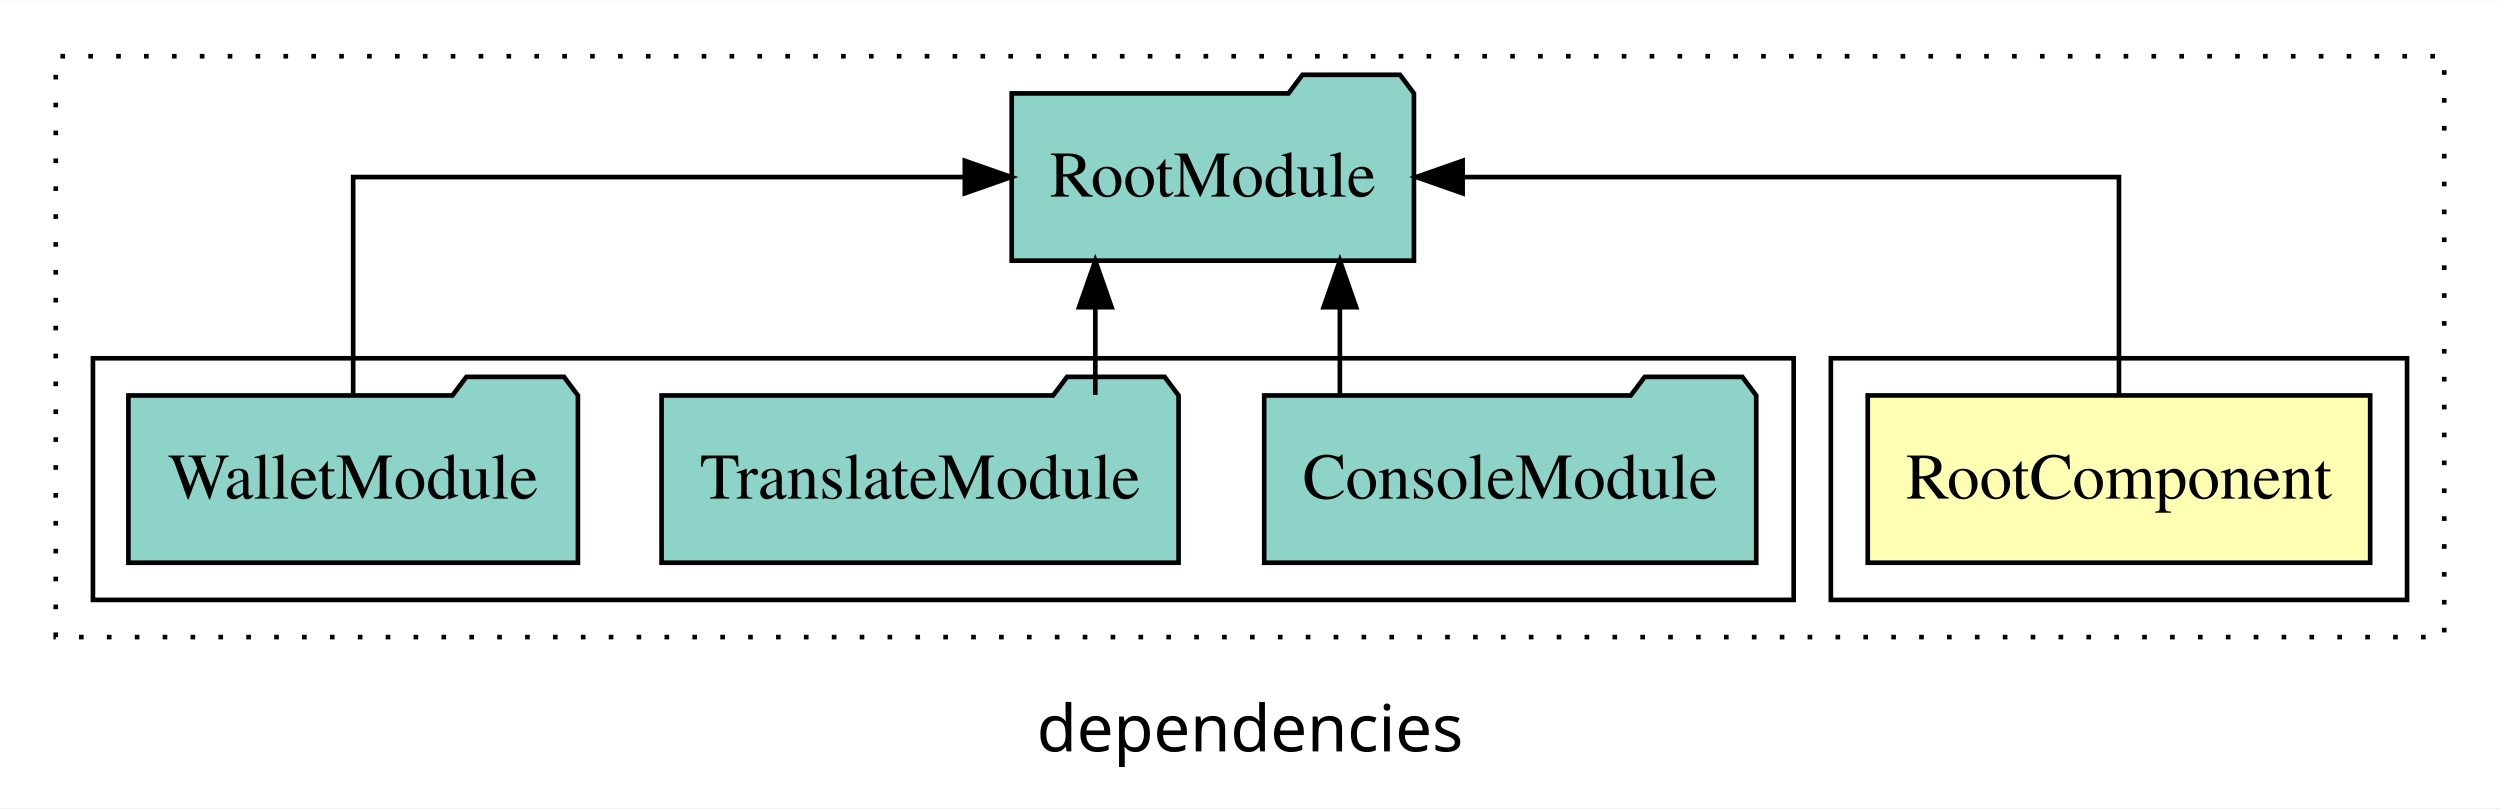
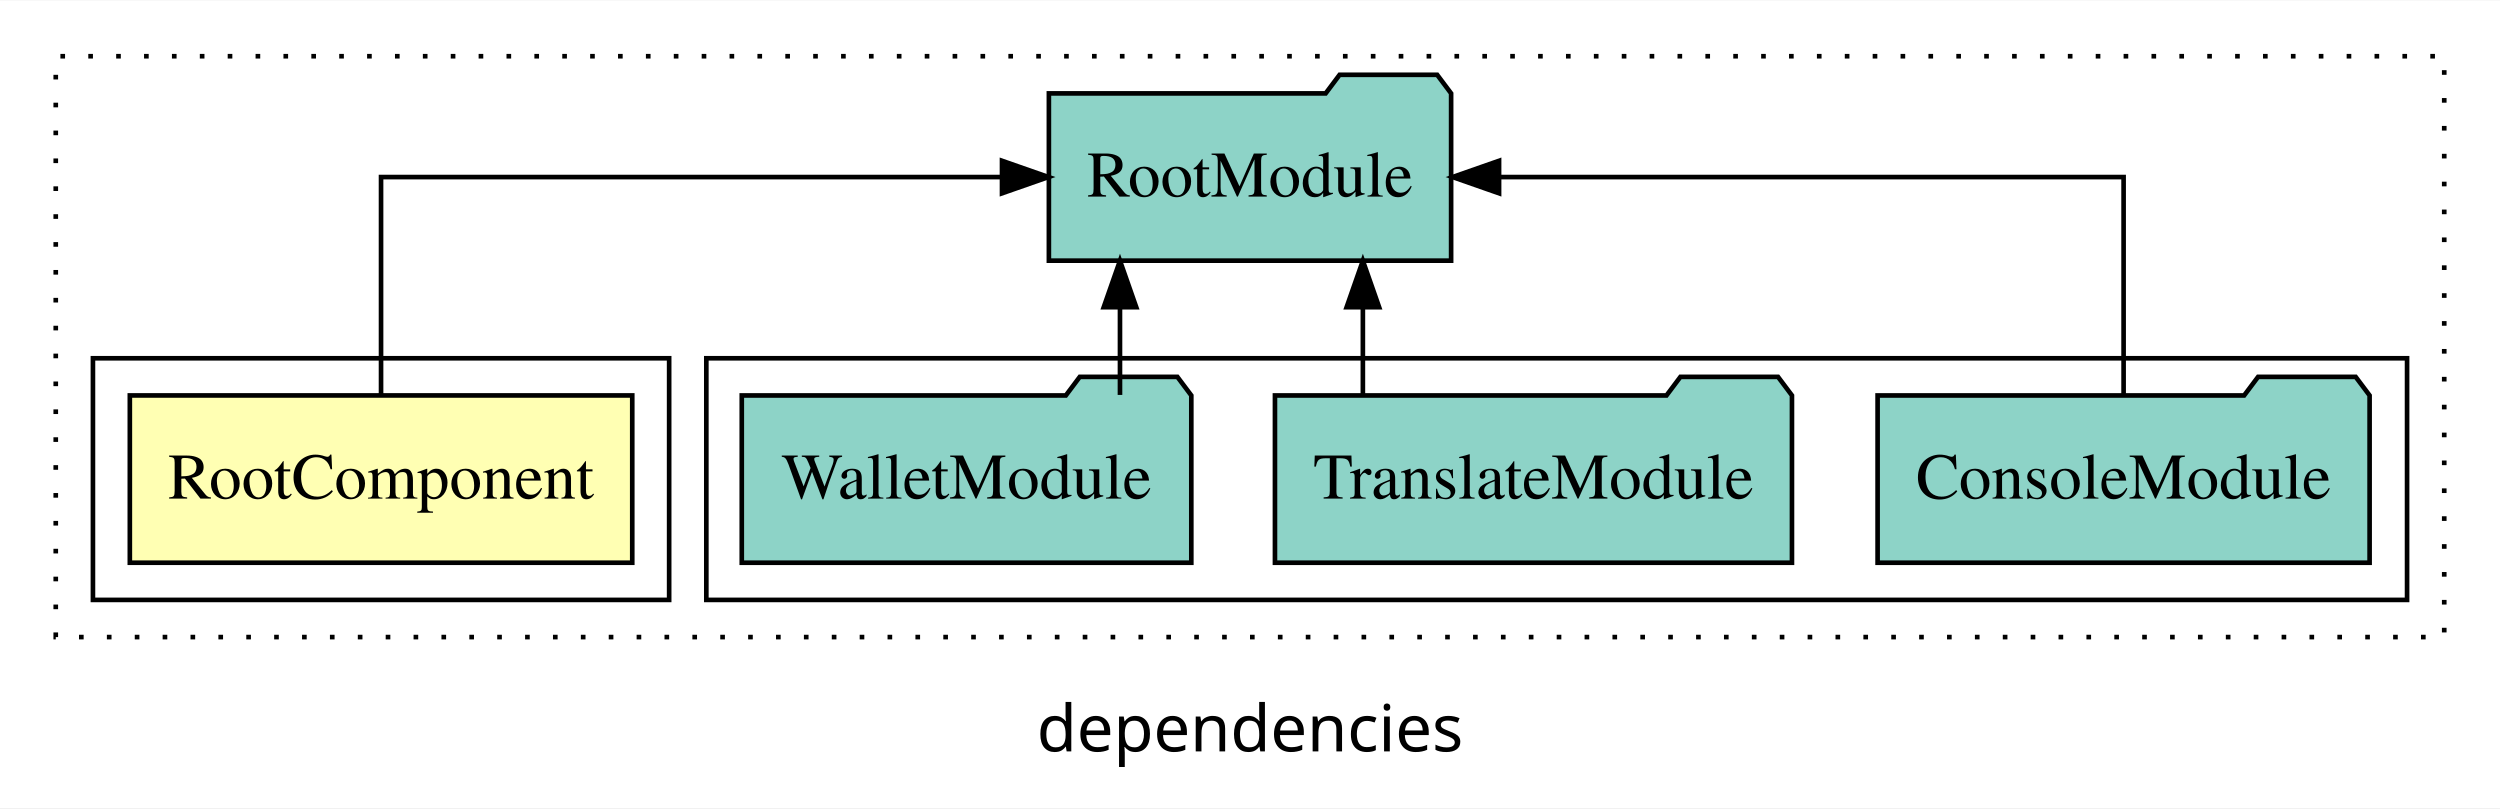
<svg xmlns="http://www.w3.org/2000/svg" width="538pt" height="174pt" viewBox="0.00 0.00 538.00 173.80">
  <g id="graph0" class="graph" transform="scale(1 1) rotate(0) translate(4 169.8)">
    <polygon fill="white" stroke="transparent" points="-4,4 -4,-169.8 534,-169.8 534,4 -4,4" />
    <text text-anchor="middle" x="265" y="-8.2" font-family="sans-serif" font-size="14.00">dependencies</text>
    <g id="clust1" class="cluster">
      <polygon fill="none" stroke="black" stroke-dasharray="1,5" points="8,-32.8 8,-157.8 522,-157.8 522,-32.8 8,-32.8" />
    </g>
+     <g id="clust4" class="cluster">
+       <polygon fill="none" stroke="black" points="148,-40.8 148,-92.8 514,-92.8 514,-40.8 148,-40.8" />
+     </g>
    <g id="clust2" class="cluster">
-       <polygon fill="none" stroke="black" points="390,-40.8 390,-92.8 514,-92.8 514,-40.8 390,-40.8" />
-     </g>
-     <g id="clust4" class="cluster">
-       <polygon fill="none" stroke="black" points="16,-40.8 16,-92.8 382,-92.8 382,-40.8 16,-40.8" />
+       <polygon fill="none" stroke="black" points="16,-40.8 16,-92.8 140,-92.8 140,-40.8 16,-40.8" />
    </g>
    <g id="node1" class="node">
-       <polygon fill="#ffffb3" stroke="black" points="506.06,-84.8 397.94,-84.8 397.94,-48.8 506.06,-48.8 506.06,-84.8" />
-       <text text-anchor="middle" x="452" y="-62.6" font-family="Times,serif" font-size="14.00">RootComponent</text>
+       <polygon fill="#ffffb3" stroke="black" points="132.06,-84.8 23.94,-84.8 23.94,-48.8 132.06,-48.8 132.06,-84.8" />
+       <text text-anchor="middle" x="78" y="-62.6" font-family="Times,serif" font-size="14.00">RootComponent</text>
    </g>
    <g id="node2" class="node">
-       <polygon fill="#8dd3c7" stroke="black" points="300.28,-149.8 297.28,-153.8 276.28,-153.8 273.28,-149.8 213.72,-149.8 213.72,-113.8 300.28,-113.8 300.28,-149.8" />
-       <text text-anchor="middle" x="257" y="-127.6" font-family="Times,serif" font-size="14.00">RootModule</text>
+       <polygon fill="#8dd3c7" stroke="black" points="308.28,-149.8 305.28,-153.8 284.28,-153.8 281.28,-149.8 221.72,-149.8 221.72,-113.8 308.28,-113.8 308.28,-149.8" />
+       <text text-anchor="middle" x="265" y="-127.6" font-family="Times,serif" font-size="14.00">RootModule</text>
    </g>
    <g id="edge1" class="edge">
-       <path fill="none" stroke="black" d="M452,-84.91C452,-104.14 452,-131.8 452,-131.8 452,-131.8 310.76,-131.8 310.76,-131.8" />
-       <polygon fill="black" stroke="black" points="310.76,-128.3 300.76,-131.8 310.76,-135.3 310.76,-128.3" />
+       <path fill="none" stroke="black" d="M78,-84.91C78,-104.14 78,-131.8 78,-131.8 78,-131.8 211.63,-131.8 211.63,-131.8" />
+       <polygon fill="black" stroke="black" points="211.63,-135.3 221.63,-131.8 211.63,-128.3 211.63,-135.3" />
    </g>
    <g id="node3" class="node">
-       <polygon fill="#8dd3c7" stroke="black" points="373.94,-84.8 370.94,-88.8 349.94,-88.8 346.94,-84.8 268.06,-84.8 268.06,-48.8 373.94,-48.8 373.94,-84.8" />
-       <text text-anchor="middle" x="321" y="-62.6" font-family="Times,serif" font-size="14.00">ConsoleModule</text>
+       <polygon fill="#8dd3c7" stroke="black" points="505.94,-84.8 502.94,-88.8 481.94,-88.8 478.94,-84.8 400.06,-84.8 400.06,-48.8 505.94,-48.8 505.94,-84.8" />
+       <text text-anchor="middle" x="453" y="-62.6" font-family="Times,serif" font-size="14.00">ConsoleModule</text>
    </g>
    <g id="edge2" class="edge">
-       <path fill="none" stroke="black" d="M284.34,-84.91C284.34,-84.91 284.34,-103.79 284.34,-103.79" />
-       <polygon fill="black" stroke="black" points="280.84,-103.79 284.34,-113.79 287.84,-103.79 280.84,-103.79" />
+       <path fill="none" stroke="black" d="M453,-84.91C453,-104.14 453,-131.8 453,-131.8 453,-131.8 318.6,-131.8 318.6,-131.8" />
+       <polygon fill="black" stroke="black" points="318.6,-128.3 308.6,-131.8 318.6,-135.3 318.6,-128.3" />
    </g>
    <g id="node4" class="node">
-       <polygon fill="#8dd3c7" stroke="black" points="249.63,-84.8 246.63,-88.8 225.63,-88.8 222.63,-84.8 138.37,-84.8 138.37,-48.8 249.63,-48.8 249.63,-84.8" />
-       <text text-anchor="middle" x="194" y="-62.6" font-family="Times,serif" font-size="14.00">TranslateModule</text>
+       <polygon fill="#8dd3c7" stroke="black" points="381.63,-84.8 378.63,-88.8 357.63,-88.8 354.63,-84.8 270.37,-84.8 270.37,-48.8 381.63,-48.8 381.63,-84.8" />
+       <text text-anchor="middle" x="326" y="-62.6" font-family="Times,serif" font-size="14.00">TranslateModule</text>
    </g>
    <g id="edge3" class="edge">
-       <path fill="none" stroke="black" d="M231.71,-84.91C231.71,-84.91 231.71,-103.79 231.71,-103.79" />
-       <polygon fill="black" stroke="black" points="228.21,-103.79 231.71,-113.79 235.21,-103.79 228.21,-103.79" />
+       <path fill="none" stroke="black" d="M289.29,-84.91C289.29,-84.91 289.29,-103.79 289.29,-103.79" />
+       <polygon fill="black" stroke="black" points="285.79,-103.79 289.29,-113.79 292.79,-103.79 285.79,-103.79" />
    </g>
    <g id="node5" class="node">
-       <polygon fill="#8dd3c7" stroke="black" points="120.37,-84.8 117.37,-88.8 96.37,-88.8 93.37,-84.8 23.63,-84.8 23.63,-48.8 120.37,-48.8 120.37,-84.8" />
-       <text text-anchor="middle" x="72" y="-62.6" font-family="Times,serif" font-size="14.00">WalletModule</text>
+       <polygon fill="#8dd3c7" stroke="black" points="252.37,-84.8 249.37,-88.8 228.37,-88.8 225.37,-84.8 155.63,-84.8 155.63,-48.8 252.37,-48.8 252.37,-84.8" />
+       <text text-anchor="middle" x="204" y="-62.6" font-family="Times,serif" font-size="14.00">WalletModule</text>
    </g>
    <g id="edge4" class="edge">
-       <path fill="none" stroke="black" d="M72,-84.91C72,-104.14 72,-131.8 72,-131.8 72,-131.8 203.63,-131.8 203.63,-131.8" />
-       <polygon fill="black" stroke="black" points="203.63,-135.3 213.63,-131.8 203.63,-128.3 203.63,-135.3" />
+       <path fill="none" stroke="black" d="M237.02,-84.91C237.02,-84.91 237.02,-103.79 237.02,-103.79" />
+       <polygon fill="black" stroke="black" points="233.52,-103.79 237.02,-113.79 240.52,-103.79 233.52,-103.79" />
    </g>
  </g>
</svg>
